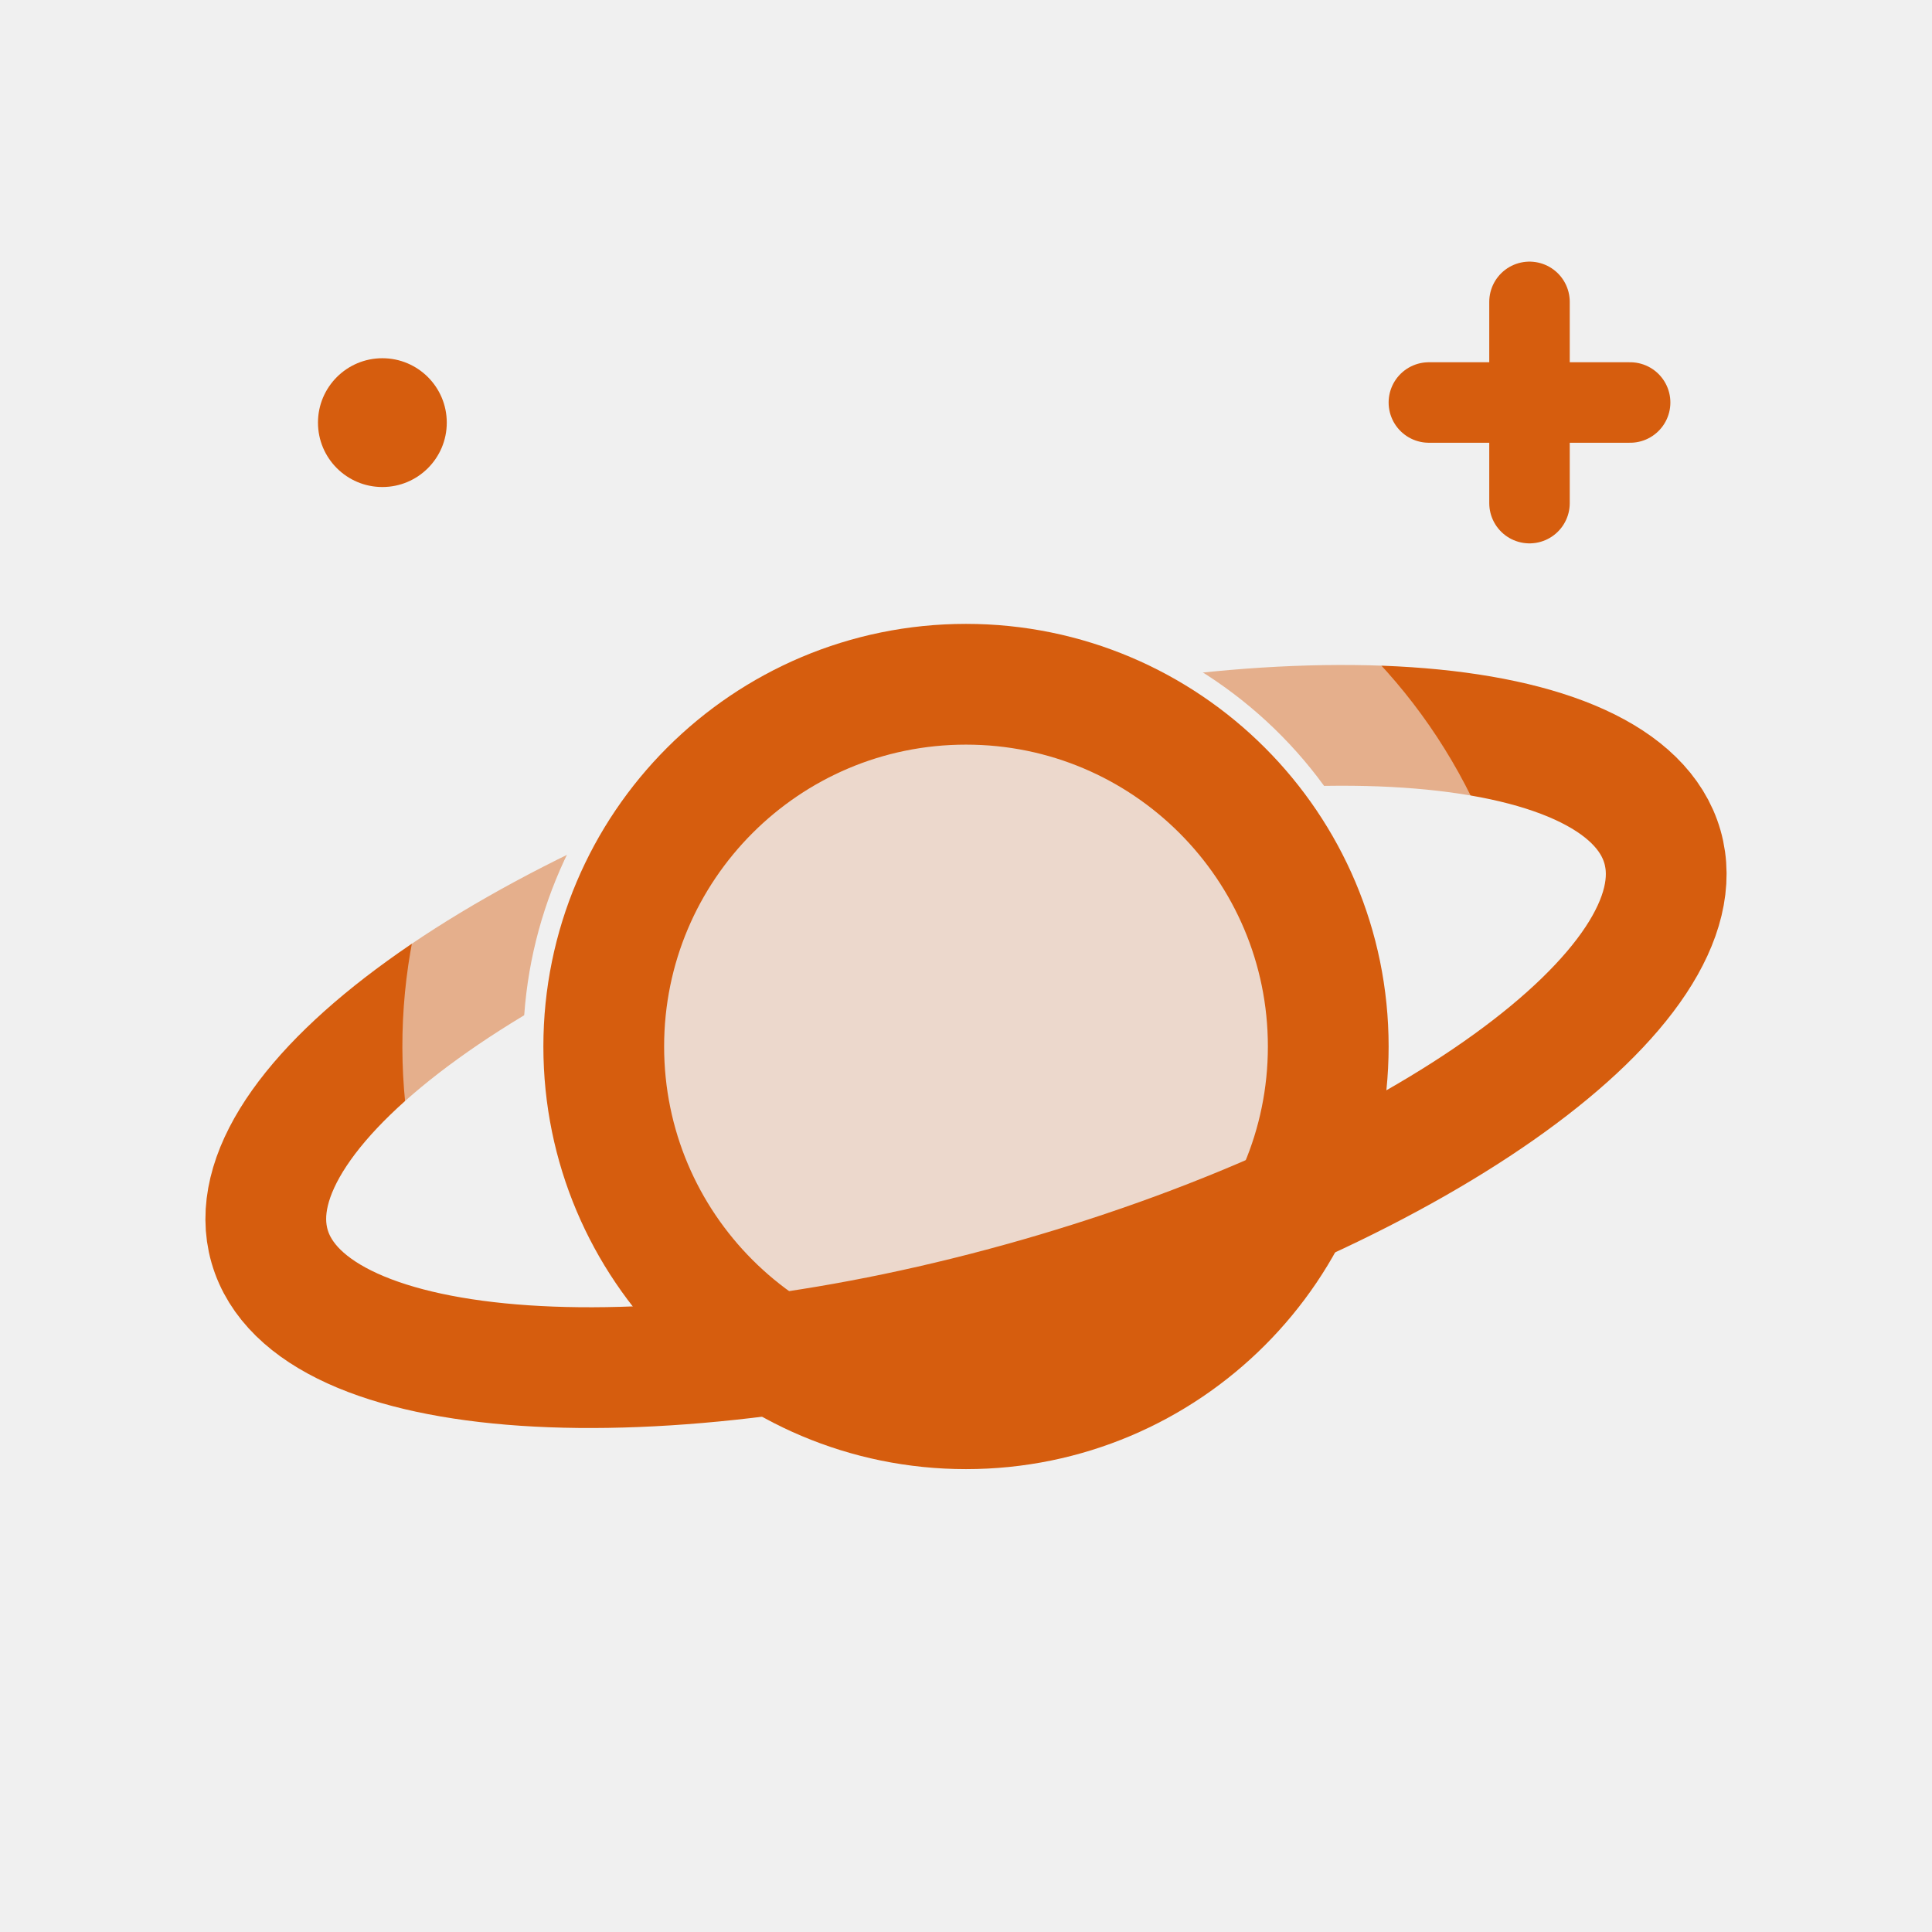
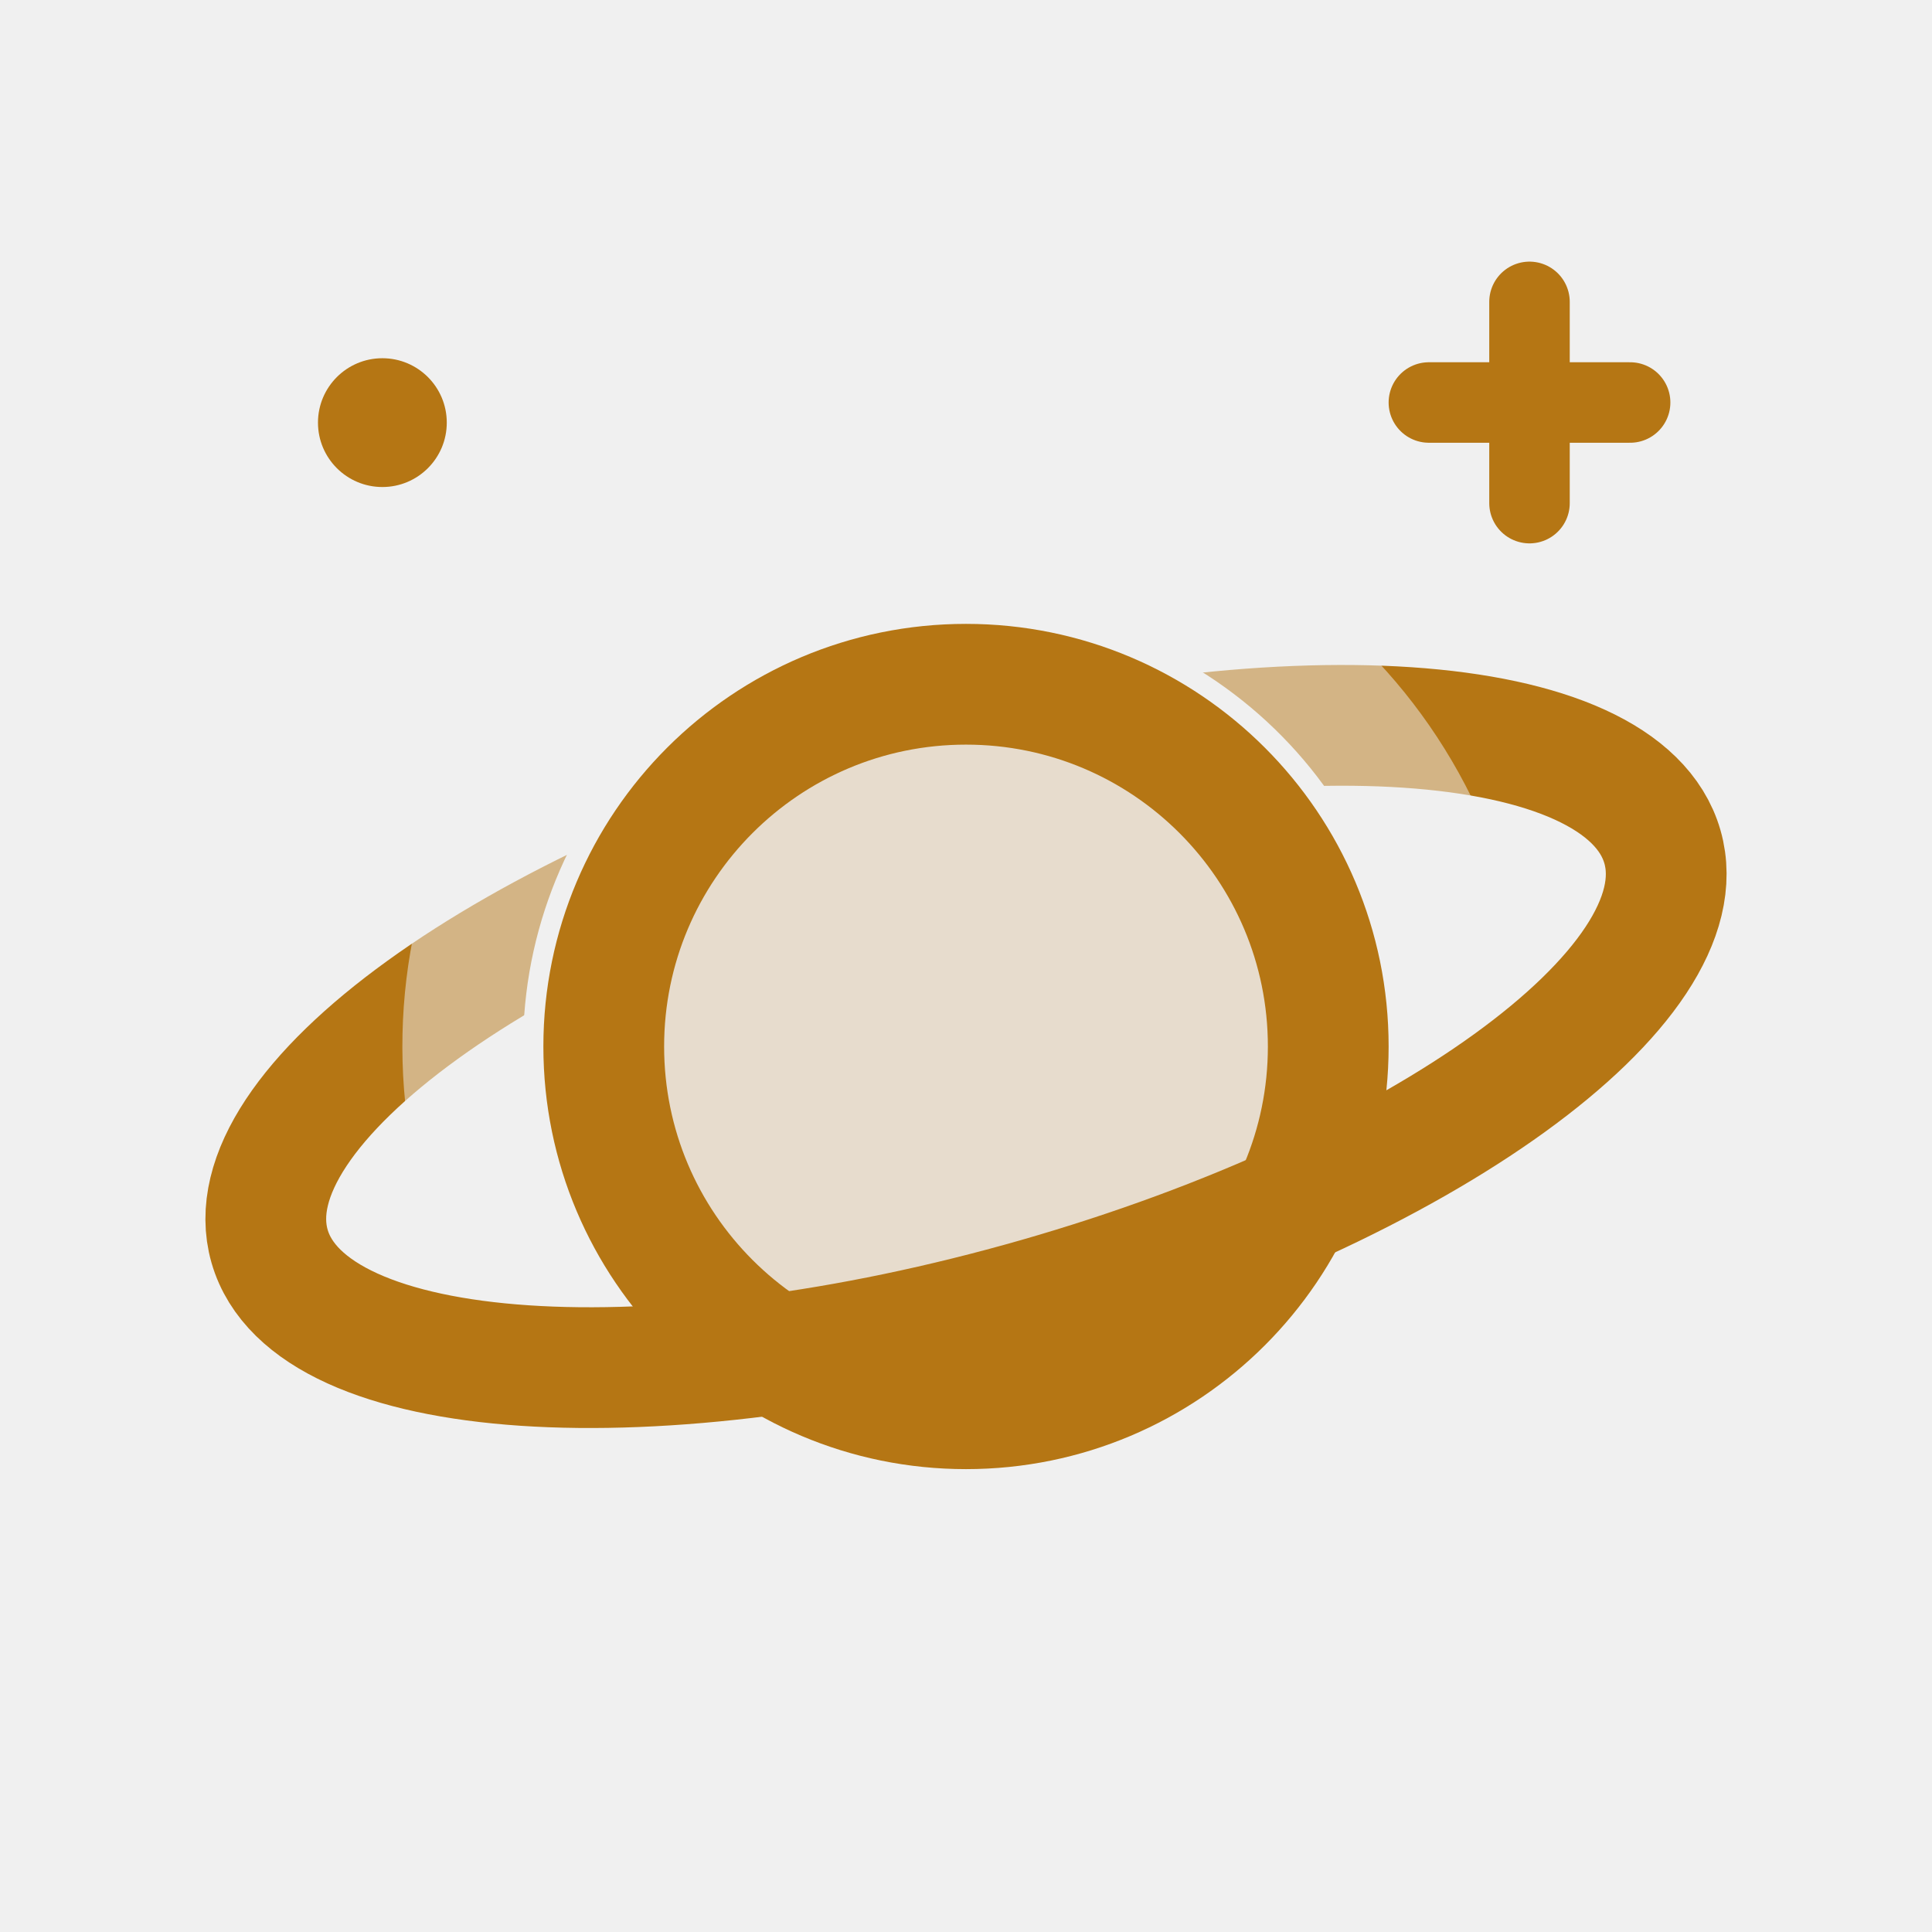
- <svg xmlns="http://www.w3.org/2000/svg" viewBox="0 0 48 48" fill="none" stroke="#d65d0e" stroke-width="3" stroke-linecap="round" stroke-linejoin="round">
-   <circle cx="24" cy="26" r="9" fill="#d65d0e" fill-opacity=".16" />
+ <svg xmlns="http://www.w3.org/2000/svg" viewBox="0 0 48 48" fill="none" stroke="#b57614" stroke-width="3" stroke-linecap="round" stroke-linejoin="round">
+   <circle cx="24" cy="26" r="9" fill="#b57614" fill-opacity=".16" />
  <mask id="ring">
    <rect width="48" height="48" fill="#fff" />
    <path d="M11.5 26a12.5 12.5 0 0 1 25 0Z" fill="#000" />
  </mask>
  <g transform="rotate(-16 24 26)">
    <ellipse cx="24" cy="26" rx="18" ry="6.5" mask="url(#ring)" />
  </g>
  <path d="M38 7.5v5M35.5 10h5" stroke-width="2" />
-   <circle cx="9.5" cy="10.5" r="1.6" fill="#d65d0e" stroke="none" />
+   <circle cx="9.5" cy="10.5" r="1.6" fill="#b57614" stroke="none" />
</svg>
